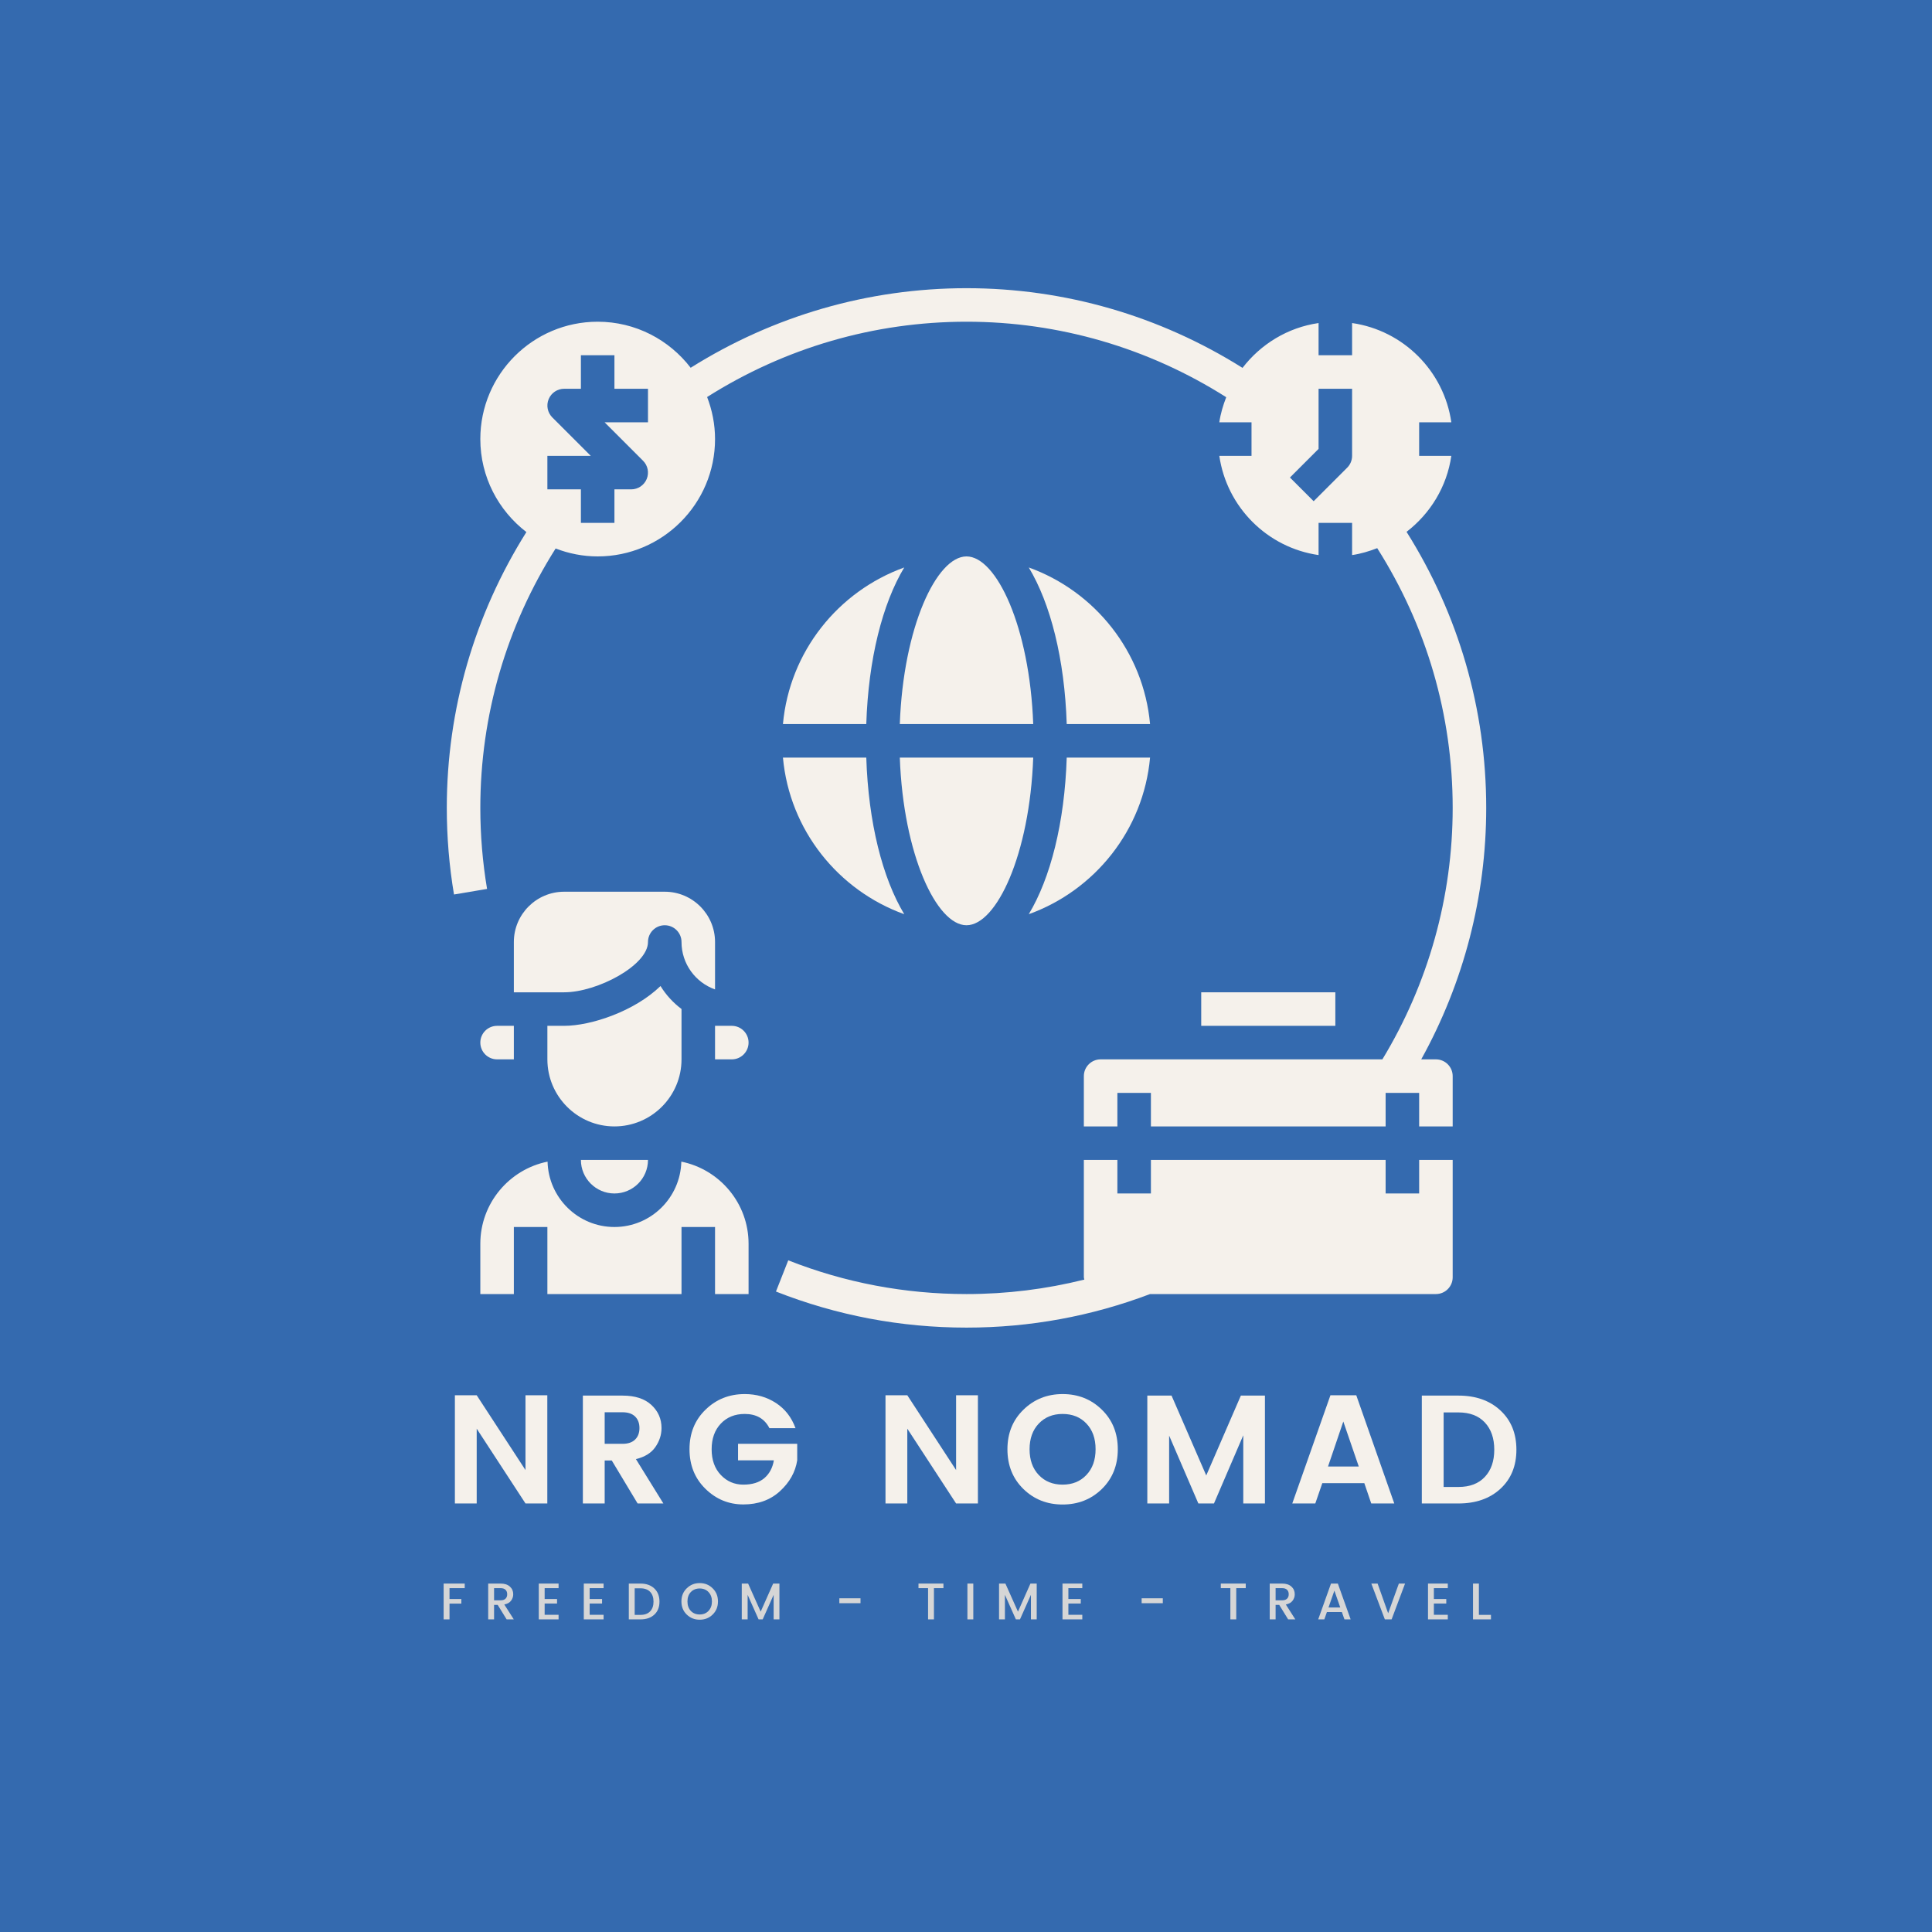
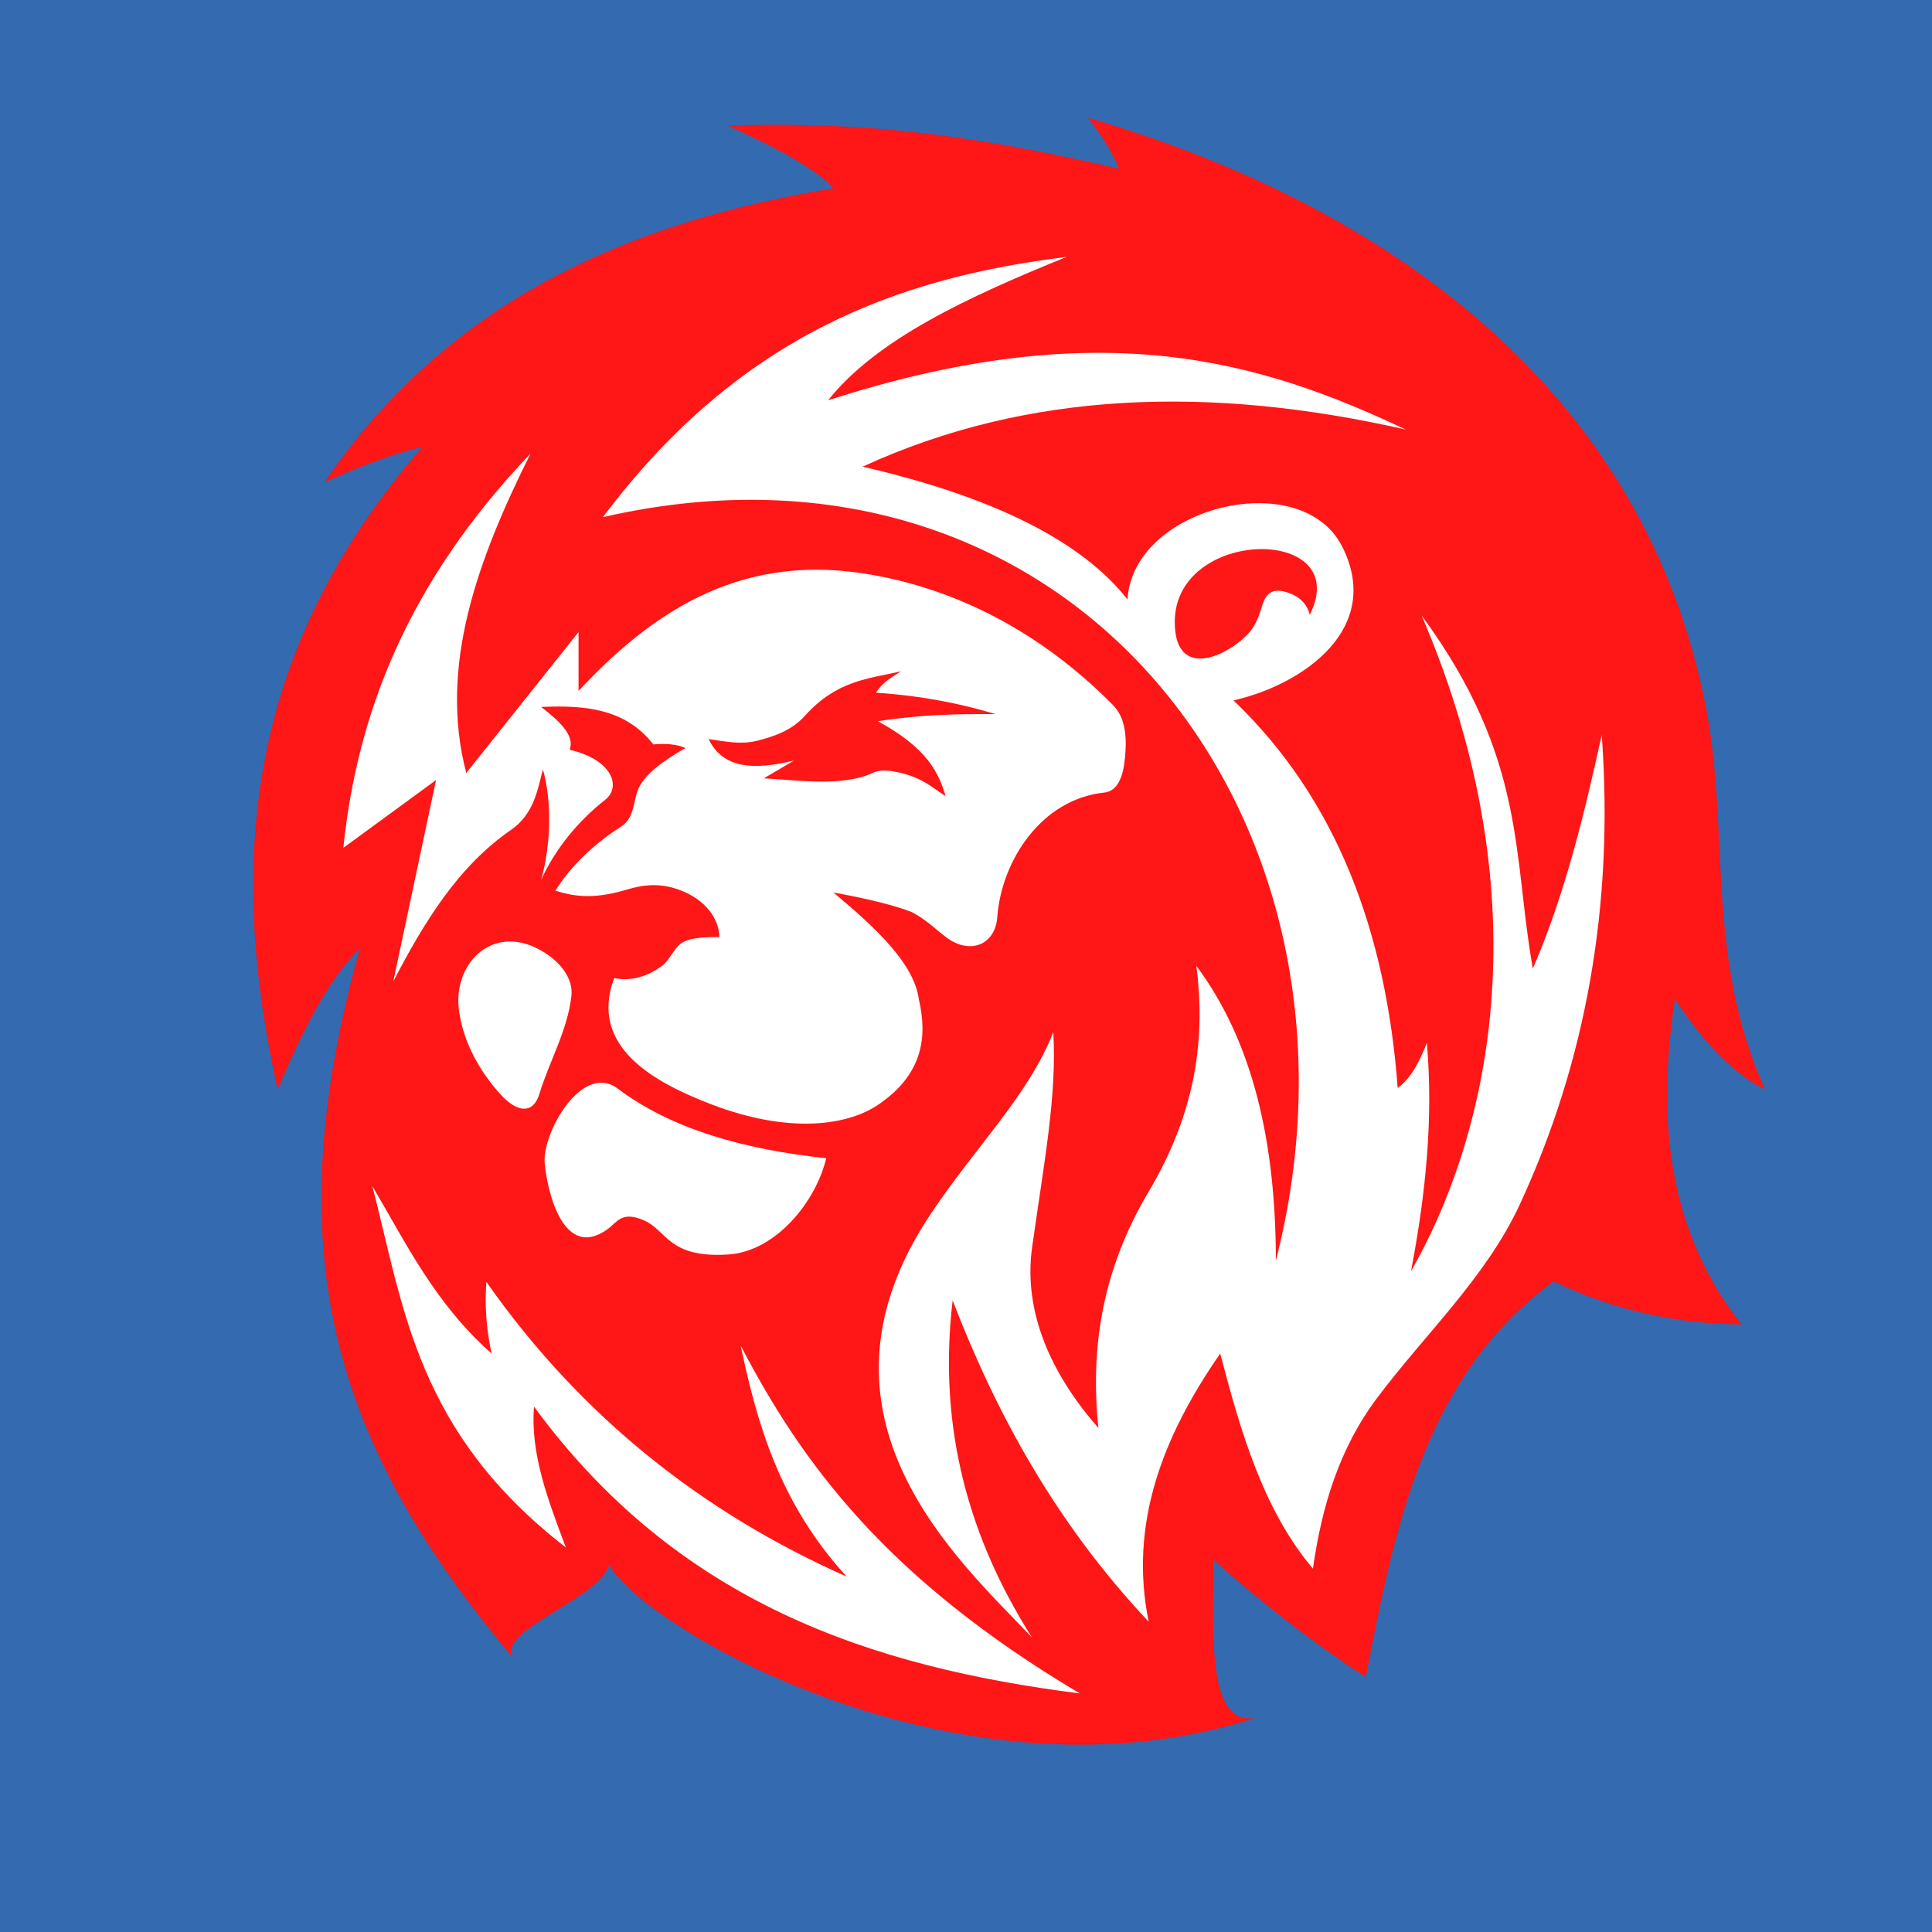
- <svg xmlns="http://www.w3.org/2000/svg" xmlns:xlink="http://www.w3.org/1999/xlink" width="375pt" height="375pt" viewBox="0 0 375 375" version="1.2">
+ <svg xmlns="http://www.w3.org/2000/svg" width="375pt" height="375pt" viewBox="0 0 375 375" version="1.2">
  <defs>
-     <g>
-       <symbol overflow="visible" id="glyph0-0">
-         <path style="stroke:none;" d="M 7.172 -18.984 L 7.172 -2.047 L 15.484 -2.047 L 15.484 -18.984 Z M 4.984 0 L 4.984 -21.031 L 17.641 -21.031 L 17.641 0 Z M 4.984 0 " />
-       </symbol>
-       <symbol overflow="visible" id="glyph0-1">
-         <path style="stroke:none;" d="M 15.953 -21 L 20.188 -21 L 20.188 0 L 15.953 0 L 6.484 -14.516 L 6.484 0 L 2.25 0 L 2.25 -21 L 6.484 -21 L 15.953 -6.484 Z M 15.953 -21 " />
-       </symbol>
-       <symbol overflow="visible" id="glyph0-2">
-         <path style="stroke:none;" d="M 6.484 -8.344 L 6.484 0 L 2.25 0 L 2.25 -20.938 L 9.953 -20.938 C 12.379 -20.938 14.242 -20.332 15.547 -19.125 C 16.859 -17.914 17.516 -16.422 17.516 -14.641 C 17.516 -13.316 17.113 -12.082 16.312 -10.938 C 15.52 -9.801 14.266 -9.023 12.547 -8.609 L 17.875 0 L 12.875 0 L 7.859 -8.344 Z M 6.484 -17.703 L 6.484 -11.578 L 9.953 -11.578 C 11.016 -11.578 11.828 -11.852 12.391 -12.406 C 12.953 -12.957 13.234 -13.703 13.234 -14.641 C 13.234 -15.578 12.953 -16.32 12.391 -16.875 C 11.828 -17.426 11.016 -17.703 9.953 -17.703 Z M 6.484 -17.703 " />
-       </symbol>
-       <symbol overflow="visible" id="glyph0-3">
-         <path style="stroke:none;" d="M 4.172 -2.844 C 2.109 -4.863 1.078 -7.426 1.078 -10.531 C 1.078 -13.633 2.113 -16.191 4.188 -18.203 C 6.258 -20.223 8.797 -21.234 11.797 -21.234 C 14.066 -21.234 16.086 -20.656 17.859 -19.5 C 19.629 -18.344 20.895 -16.711 21.656 -14.609 L 16.594 -14.609 C 15.656 -16.453 14.055 -17.375 11.797 -17.375 C 9.891 -17.375 8.344 -16.75 7.156 -15.5 C 5.969 -14.25 5.375 -12.586 5.375 -10.516 C 5.375 -8.441 5.969 -6.781 7.156 -5.531 C 8.344 -4.281 9.801 -3.656 11.531 -3.656 C 13.258 -3.656 14.617 -4.078 15.609 -4.922 C 16.598 -5.773 17.211 -6.926 17.453 -8.375 L 10.5 -8.375 L 10.5 -11.578 L 21.984 -11.578 L 21.984 -8.375 C 21.629 -6.094 20.508 -4.094 18.625 -2.375 C 16.75 -0.664 14.383 0.188 11.531 0.188 C 8.688 0.188 6.234 -0.82 4.172 -2.844 Z M 4.172 -2.844 " />
-       </symbol>
-       <symbol overflow="visible" id="glyph0-4">
-         <path style="stroke:none;" d="" />
-       </symbol>
-       <symbol overflow="visible" id="glyph0-5">
-         <path style="stroke:none;" d="M 16.406 -5.531 C 17.594 -6.781 18.188 -8.445 18.188 -10.531 C 18.188 -12.613 17.594 -14.273 16.406 -15.516 C 15.227 -16.754 13.688 -17.375 11.781 -17.375 C 9.883 -17.375 8.344 -16.75 7.156 -15.5 C 5.969 -14.25 5.375 -12.586 5.375 -10.516 C 5.375 -8.441 5.969 -6.781 7.156 -5.531 C 8.344 -4.281 9.883 -3.656 11.781 -3.656 C 13.688 -3.656 15.227 -4.281 16.406 -5.531 Z M 11.781 0.203 C 8.77 0.203 6.234 -0.801 4.172 -2.812 C 2.109 -4.832 1.078 -7.398 1.078 -10.516 C 1.078 -13.629 2.113 -16.191 4.188 -18.203 C 6.258 -20.223 8.797 -21.234 11.797 -21.234 C 14.805 -21.234 17.344 -20.223 19.406 -18.203 C 21.469 -16.191 22.5 -13.629 22.5 -10.516 C 22.5 -7.398 21.469 -4.832 19.406 -2.812 C 17.344 -0.801 14.801 0.203 11.781 0.203 Z M 11.781 0.203 " />
-       </symbol>
-       <symbol overflow="visible" id="glyph0-6">
-         <path style="stroke:none;" d="M 25.078 -20.938 L 25.078 0 L 20.875 0 L 20.875 -13.234 L 15.188 0 L 12.156 0 L 6.484 -13.172 L 6.484 0 L 2.25 0 L 2.25 -20.938 L 6.953 -20.938 L 13.688 -5.438 L 20.406 -20.938 Z M 25.078 -20.938 " />
-       </symbol>
-       <symbol overflow="visible" id="glyph0-7">
-         <path style="stroke:none;" d="M 15.984 0 L 14.641 -3.938 L 6.484 -3.938 L 5.125 0 L 0.656 0 L 8.062 -21 L 13.078 -21 L 20.453 0 Z M 7.594 -7.172 L 13.562 -7.172 L 10.562 -15.906 Z M 7.594 -7.172 " />
-       </symbol>
-       <symbol overflow="visible" id="glyph0-8">
-         <path style="stroke:none;" d="M 6.484 -3.203 L 9.359 -3.203 C 11.555 -3.203 13.266 -3.852 14.484 -5.156 C 15.703 -6.457 16.312 -8.219 16.312 -10.438 C 16.312 -12.656 15.703 -14.414 14.484 -15.719 C 13.266 -17.02 11.555 -17.672 9.359 -17.672 L 6.484 -17.672 Z M 9.359 -20.938 C 12.723 -20.938 15.438 -19.977 17.5 -18.062 C 19.57 -16.145 20.609 -13.602 20.609 -10.438 C 20.609 -7.281 19.57 -4.75 17.5 -2.844 C 15.438 -0.945 12.723 0 9.359 0 L 2.25 0 L 2.25 -20.938 Z M 9.359 -20.938 " />
-       </symbol>
-       <symbol overflow="visible" id="glyph1-0">
-         <path style="stroke:none;" d="M 2.375 -6.406 L 2.375 -0.609 L 5.156 -0.609 L 5.156 -6.406 Z M 1.703 0 L 1.703 -7.016 L 5.812 -7.016 L 5.812 0 Z M 1.703 0 " />
-       </symbol>
-       <symbol overflow="visible" id="glyph1-1">
-         <path style="stroke:none;" d="M 0.75 0 L 0.75 -6.953 L 4.844 -6.953 L 4.844 -6.062 L 1.891 -6.062 L 1.891 -3.953 L 4.188 -3.953 L 4.188 -3.062 L 1.891 -3.062 L 1.891 0 Z M 0.75 0 " />
-       </symbol>
-       <symbol overflow="visible" id="glyph1-2">
-         <path style="stroke:none;" d="M 1.891 -2.812 L 1.891 0 L 0.75 0 L 0.75 -6.953 L 3.156 -6.953 C 3.938 -6.953 4.539 -6.754 4.969 -6.359 C 5.395 -5.973 5.609 -5.477 5.609 -4.875 C 5.609 -4.414 5.469 -4 5.188 -3.625 C 4.906 -3.25 4.469 -3.004 3.875 -2.891 L 5.719 0 L 4.328 0 L 2.594 -2.812 Z M 1.891 -6.062 L 1.891 -3.703 L 3.156 -3.703 C 3.582 -3.703 3.898 -3.805 4.109 -4.016 C 4.328 -4.223 4.438 -4.508 4.438 -4.875 C 4.438 -5.25 4.328 -5.539 4.109 -5.75 C 3.898 -5.957 3.582 -6.062 3.156 -6.062 Z M 1.891 -6.062 " />
-       </symbol>
-       <symbol overflow="visible" id="glyph1-3">
-         <path style="stroke:none;" d="M 4.594 -6.953 L 4.594 -6.062 L 1.891 -6.062 L 1.891 -3.953 L 4.297 -3.953 L 4.297 -3.078 L 1.891 -3.078 L 1.891 -0.891 L 4.594 -0.891 L 4.594 0 L 0.75 0 L 0.75 -6.953 Z M 4.594 -6.953 " />
-       </symbol>
-       <symbol overflow="visible" id="glyph1-4">
-         <path style="stroke:none;" d="M 1.891 -0.875 L 3.016 -0.875 C 3.828 -0.875 4.453 -1.102 4.891 -1.562 C 5.328 -2.02 5.547 -2.648 5.547 -3.453 C 5.547 -4.254 5.328 -4.883 4.891 -5.344 C 4.453 -5.801 3.828 -6.031 3.016 -6.031 L 1.891 -6.031 Z M 3.016 -6.953 C 4.141 -6.953 5.035 -6.633 5.703 -6 C 6.367 -5.375 6.703 -4.523 6.703 -3.453 C 6.703 -2.379 6.367 -1.535 5.703 -0.922 C 5.035 -0.305 4.141 0 3.016 0 L 0.75 0 L 0.75 -6.953 Z M 3.016 -6.953 " />
-       </symbol>
-       <symbol overflow="visible" id="glyph1-5">
-         <path style="stroke:none;" d="M 3.922 -0.953 C 4.617 -0.953 5.188 -1.18 5.625 -1.641 C 6.07 -2.109 6.297 -2.723 6.297 -3.484 C 6.297 -4.242 6.07 -4.852 5.625 -5.312 C 5.188 -5.77 4.617 -6 3.922 -6 C 3.223 -6 2.648 -5.77 2.203 -5.312 C 1.766 -4.852 1.547 -4.242 1.547 -3.484 C 1.547 -2.723 1.766 -2.109 2.203 -1.641 C 2.648 -1.18 3.223 -0.953 3.922 -0.953 Z M 3.922 0.062 C 2.93 0.062 2.094 -0.27 1.406 -0.938 C 0.719 -1.602 0.375 -2.453 0.375 -3.484 C 0.375 -4.516 0.719 -5.363 1.406 -6.031 C 2.094 -6.707 2.93 -7.047 3.922 -7.047 C 4.922 -7.047 5.758 -6.707 6.438 -6.031 C 7.125 -5.363 7.469 -4.516 7.469 -3.484 C 7.469 -2.453 7.125 -1.602 6.438 -0.938 C 5.758 -0.27 4.922 0.062 3.922 0.062 Z M 3.922 0.062 " />
-       </symbol>
-       <symbol overflow="visible" id="glyph1-6">
-         <path style="stroke:none;" d="M 8.062 -6.953 L 8.062 0 L 6.938 0 L 6.938 -4.766 L 4.812 0 L 4.016 0 L 1.891 -4.766 L 1.891 0 L 0.75 0 L 0.75 -6.953 L 1.984 -6.953 L 4.422 -1.5 L 6.844 -6.953 Z M 8.062 -6.953 " />
-       </symbol>
-       <symbol overflow="visible" id="glyph1-7">
-         <path style="stroke:none;" d="" />
-       </symbol>
-       <symbol overflow="visible" id="glyph1-8">
-         <path style="stroke:none;" d="M 0.875 -3.141 L 0.875 -4.094 L 4.984 -4.094 L 4.984 -3.141 Z M 0.875 -3.141 " />
-       </symbol>
-       <symbol overflow="visible" id="glyph1-9">
-         <path style="stroke:none;" d="M 0.391 -6.062 L 0.391 -6.953 L 5.234 -6.953 L 5.234 -6.062 L 3.391 -6.062 L 3.391 0 L 2.25 0 L 2.25 -6.062 Z M 0.391 -6.062 " />
-       </symbol>
-       <symbol overflow="visible" id="glyph1-10">
-         <path style="stroke:none;" d="M 0.75 0 L 0.75 -6.953 L 1.891 -6.953 L 1.891 0 Z M 0.75 0 " />
-       </symbol>
-       <symbol overflow="visible" id="glyph1-11">
-         <path style="stroke:none;" d="M 5.438 0 L 4.938 -1.422 L 2.031 -1.422 L 1.531 0 L 0.344 0 L 2.828 -6.953 L 4.156 -6.953 L 6.641 0 Z M 2.344 -2.312 L 4.625 -2.312 L 3.484 -5.578 Z M 2.344 -2.312 " />
-       </symbol>
-       <symbol overflow="visible" id="glyph1-12">
-         <path style="stroke:none;" d="M 2.812 0 L 0.188 -6.953 L 1.406 -6.953 L 3.453 -1.188 L 5.531 -6.953 L 6.734 -6.953 L 4.125 0 Z M 2.812 0 " />
-       </symbol>
-       <symbol overflow="visible" id="glyph1-13">
-         <path style="stroke:none;" d="M 0.75 -6.953 L 1.891 -6.953 L 1.891 -0.875 L 4.234 -0.875 L 4.234 0 L 0.75 0 Z M 0.75 -6.953 " />
-       </symbol>
-     </g>
    <clipPath id="clip1">
-       <path d="M 86.723 55.938 L 288.473 55.938 L 288.473 219 L 86.723 219 Z M 86.723 55.938 " />
-     </clipPath>
-     <clipPath id="clip2">
-       <path d="M 150 225 L 282 225 L 282 257.688 L 150 257.688 Z M 150 225 " />
+       <path d="M 49 22.852 L 342.797 22.852 L 342.797 339 L 49 339 Z M 49 22.852 " />
    </clipPath>
  </defs>
  <g id="surface1">
    <rect x="0" y="0" width="375" height="375" style="fill:rgb(100%,100%,100%);fill-opacity:1;stroke:none;" />
    <rect x="0" y="0" width="375" height="375" style="fill:rgb(100%,100%,100%);fill-opacity:1;stroke:none;" />
    <rect x="0" y="0" width="375" height="375" style="fill:rgb(20.389%,41.57%,68.629%);fill-opacity:1;stroke:none;" />
-     <g style="fill:rgb(96.078%,94.51%,92.159%);fill-opacity:1;">
-       <use xlink:href="#glyph0-1" x="86.044" y="291.822" />
+     <g clip-path="url(#clip1)" clip-rule="nonzero">
+       <path style=" stroke:none;fill-rule:evenodd;fill:rgb(100%,8.629%,8.629%);fill-opacity:1;" d="M 141.258 24.375 C 172.75 23.301 195.367 27.781 217.227 32.738 C 215.801 29.445 213.773 26.148 211.148 22.852 C 270.047 40.016 319.488 76.352 331.184 137.684 C 335.766 161.711 330.973 185.559 342.578 211.445 C 336.758 208.609 330.93 202.781 325.109 193.961 C 321.555 217.094 323.613 238.73 338.02 257.078 C 326.391 256.906 314.387 254.867 301.555 248.707 C 276.508 267.051 270.754 296.258 265.086 325.516 C 255.215 319.109 245.336 311.504 235.461 302.699 C 235.879 312.84 233.219 336.941 244.578 333.117 C 188.172 352.121 126.145 317.047 118.168 303.738 C 116.648 310.332 95.277 316.699 99.836 322.09 C 63.168 278.715 53.984 241.238 69.844 184.07 C 63.258 190.648 58.445 200.797 53.891 211.445 C 44.445 169.016 46.852 127.129 82 86.73 C 76.68 88 70.352 90.281 63.008 93.574 C 86.809 58.59 121.754 43.125 161.77 36.543 C 158.746 33.121 151.461 28.992 141.258 24.375 Z M 141.258 24.375 " />
    </g>
-     <g style="fill:rgb(96.078%,94.51%,92.159%);fill-opacity:1;">
-       <use xlink:href="#glyph0-2" x="110.884" y="291.822" />
-     </g>
-     <g style="fill:rgb(96.078%,94.51%,92.159%);fill-opacity:1;">
-       <use xlink:href="#glyph0-3" x="132.754" y="291.822" />
-     </g>
-     <g style="fill:rgb(96.078%,94.51%,92.159%);fill-opacity:1;">
-       <use xlink:href="#glyph0-4" x="158.224" y="291.822" />
-     </g>
-     <g style="fill:rgb(96.078%,94.51%,92.159%);fill-opacity:1;">
-       <use xlink:href="#glyph0-1" x="169.624" y="291.822" />
-     </g>
-     <g style="fill:rgb(96.078%,94.51%,92.159%);fill-opacity:1;">
-       <use xlink:href="#glyph0-5" x="194.464" y="291.822" />
-     </g>
-     <g style="fill:rgb(96.078%,94.51%,92.159%);fill-opacity:1;">
-       <use xlink:href="#glyph0-6" x="220.444" y="291.822" />
-     </g>
-     <g style="fill:rgb(96.078%,94.51%,92.159%);fill-opacity:1;">
-       <use xlink:href="#glyph0-7" x="250.174" y="291.822" />
-     </g>
-     <g style="fill:rgb(96.078%,94.51%,92.159%);fill-opacity:1;">
-       <use xlink:href="#glyph0-8" x="273.724" y="291.822" />
-     </g>
-     <g style="fill:rgb(83.919%,83.919%,83.919%);fill-opacity:1;">
-       <use xlink:href="#glyph1-1" x="85.36" y="314.322" />
-     </g>
-     <g style="fill:rgb(83.919%,83.919%,83.919%);fill-opacity:1;">
-       <use xlink:href="#glyph1-2" x="94.008" y="314.322" />
-     </g>
-     <g style="fill:rgb(83.919%,83.919%,83.919%);fill-opacity:1;">
-       <use xlink:href="#glyph1-3" x="103.825" y="314.322" />
-     </g>
-     <g style="fill:rgb(83.919%,83.919%,83.919%);fill-opacity:1;">
-       <use xlink:href="#glyph1-3" x="112.563" y="314.322" />
-     </g>
-     <g style="fill:rgb(83.919%,83.919%,83.919%);fill-opacity:1;">
-       <use xlink:href="#glyph1-4" x="121.301" y="314.322" />
-     </g>
-     <g style="fill:rgb(83.919%,83.919%,83.919%);fill-opacity:1;">
-       <use xlink:href="#glyph1-5" x="131.888" y="314.322" />
-     </g>
-     <g style="fill:rgb(83.919%,83.919%,83.919%);fill-opacity:1;">
-       <use xlink:href="#glyph1-6" x="143.225" y="314.322" />
-     </g>
-     <g style="fill:rgb(83.919%,83.919%,83.919%);fill-opacity:1;">
-       <use xlink:href="#glyph1-7" x="155.542" y="314.322" />
-     </g>
-     <g style="fill:rgb(83.919%,83.919%,83.919%);fill-opacity:1;">
-       <use xlink:href="#glyph1-8" x="162.041" y="314.322" />
-     </g>
-     <g style="fill:rgb(83.919%,83.919%,83.919%);fill-opacity:1;">
-       <use xlink:href="#glyph1-7" x="171.388" y="314.322" />
-     </g>
-     <g style="fill:rgb(83.919%,83.919%,83.919%);fill-opacity:1;">
-       <use xlink:href="#glyph1-9" x="177.887" y="314.322" />
-     </g>
-     <g style="fill:rgb(83.919%,83.919%,83.919%);fill-opacity:1;">
-       <use xlink:href="#glyph1-10" x="187.025" y="314.322" />
-     </g>
-     <g style="fill:rgb(83.919%,83.919%,83.919%);fill-opacity:1;">
-       <use xlink:href="#glyph1-6" x="193.164" y="314.322" />
-     </g>
-     <g style="fill:rgb(83.919%,83.919%,83.919%);fill-opacity:1;">
-       <use xlink:href="#glyph1-3" x="205.48" y="314.322" />
-     </g>
-     <g style="fill:rgb(83.919%,83.919%,83.919%);fill-opacity:1;">
-       <use xlink:href="#glyph1-7" x="214.218" y="314.322" />
-     </g>
-     <g style="fill:rgb(83.919%,83.919%,83.919%);fill-opacity:1;">
-       <use xlink:href="#glyph1-8" x="220.717" y="314.322" />
-     </g>
-     <g style="fill:rgb(83.919%,83.919%,83.919%);fill-opacity:1;">
-       <use xlink:href="#glyph1-7" x="230.065" y="314.322" />
-     </g>
-     <g style="fill:rgb(83.919%,83.919%,83.919%);fill-opacity:1;">
-       <use xlink:href="#glyph1-9" x="236.564" y="314.322" />
-     </g>
-     <g style="fill:rgb(83.919%,83.919%,83.919%);fill-opacity:1;">
-       <use xlink:href="#glyph1-2" x="245.702" y="314.322" />
-     </g>
-     <g style="fill:rgb(83.919%,83.919%,83.919%);fill-opacity:1;">
-       <use xlink:href="#glyph1-11" x="255.519" y="314.322" />
-     </g>
-     <g style="fill:rgb(83.919%,83.919%,83.919%);fill-opacity:1;">
-       <use xlink:href="#glyph1-12" x="265.986" y="314.322" />
-     </g>
-     <g style="fill:rgb(83.919%,83.919%,83.919%);fill-opacity:1;">
-       <use xlink:href="#glyph1-3" x="276.424" y="314.322" />
-     </g>
-     <g style="fill:rgb(83.919%,83.919%,83.919%);fill-opacity:1;">
-       <use xlink:href="#glyph1-13" x="285.161" y="314.322" />
-     </g>
-     <g style="fill:rgb(83.919%,83.919%,83.919%);fill-opacity:1;">
-       <use xlink:href="#glyph1-7" x="293.098" y="314.322" />
-     </g>
-     <path style=" stroke:none;fill-rule:nonzero;fill:rgb(96.078%,94.51%,92.159%);fill-opacity:1;" d="M 132.246 225.473 C 132.066 232.496 126.328 238.16 119.262 238.16 C 112.199 238.16 106.457 232.496 106.281 225.473 C 98.848 226.973 93.23 233.547 93.23 241.414 L 93.23 251.176 L 99.738 251.176 L 99.738 238.16 L 106.246 238.16 L 106.246 251.176 L 132.281 251.176 L 132.281 238.16 L 138.789 238.16 L 138.789 251.176 L 145.297 251.176 L 145.297 241.414 C 145.297 233.547 139.68 226.973 132.246 225.473 Z M 132.246 225.473 " />
-     <path style=" stroke:none;fill-rule:nonzero;fill:rgb(96.078%,94.51%,92.159%);fill-opacity:1;" d="M 99.738 205.621 L 99.738 199.113 L 96.484 199.113 C 94.691 199.113 93.23 200.57 93.23 202.367 C 93.23 204.164 94.691 205.621 96.484 205.621 Z M 99.738 205.621 " />
-     <path style=" stroke:none;fill-rule:nonzero;fill:rgb(96.078%,94.51%,92.159%);fill-opacity:1;" d="M 138.789 192.047 L 138.789 182.844 C 138.789 177.461 134.406 173.082 129.027 173.082 L 109.5 173.082 C 104.121 173.082 99.738 177.461 99.738 182.844 L 99.738 192.605 L 109.5 192.605 C 115.926 192.605 125.773 187.371 125.773 182.844 C 125.773 181.043 127.23 179.59 129.027 179.59 C 130.82 179.59 132.281 181.043 132.281 182.844 C 132.281 187.086 135 190.703 138.789 192.047 Z M 138.789 192.047 " />
-     <path style=" stroke:none;fill-rule:nonzero;fill:rgb(96.078%,94.51%,92.159%);fill-opacity:1;" d="M 119.262 231.652 C 122.852 231.652 125.773 228.734 125.773 225.145 L 112.754 225.145 C 112.754 228.734 115.676 231.652 119.262 231.652 Z M 119.262 231.652 " />
-     <path style=" stroke:none;fill-rule:nonzero;fill:rgb(96.078%,94.51%,92.159%);fill-opacity:1;" d="M 132.281 205.621 L 132.281 195.848 C 130.66 194.629 129.273 193.121 128.203 191.387 C 123.199 196.262 114.746 199.113 109.5 199.113 L 106.246 199.113 L 106.246 205.621 C 106.246 212.801 112.086 218.637 119.262 218.637 C 126.441 218.637 132.281 212.801 132.281 205.621 Z M 132.281 205.621 " />
-     <path style=" stroke:none;fill-rule:nonzero;fill:rgb(96.078%,94.51%,92.159%);fill-opacity:1;" d="M 142.043 199.113 L 138.789 199.113 L 138.789 205.621 L 142.043 205.621 C 143.836 205.621 145.297 204.164 145.297 202.367 C 145.297 200.57 143.836 199.113 142.043 199.113 Z M 142.043 199.113 " />
-     <path style=" stroke:none;fill-rule:nonzero;fill:rgb(96.078%,94.51%,92.159%);fill-opacity:1;" d="M 233.156 192.605 L 259.188 192.605 L 259.188 199.113 L 233.156 199.113 Z M 233.156 192.605 " />
-     <g clip-path="url(#clip1)" clip-rule="nonzero">
-       <path style=" stroke:none;fill-rule:nonzero;fill:rgb(96.078%,94.51%,92.159%);fill-opacity:1;" d="M 278.711 205.621 L 275.859 205.621 C 284.109 190.73 288.473 173.988 288.473 156.812 C 288.473 137.664 283.109 119.277 273.012 103.23 C 277.605 99.695 280.84 94.48 281.703 88.477 L 275.457 88.477 L 275.457 81.969 L 281.703 81.969 C 280.273 72.016 272.395 64.137 262.441 62.703 L 262.441 68.953 L 255.934 68.953 L 255.934 62.703 C 249.926 63.57 244.707 66.809 241.172 71.406 C 225.125 61.316 206.691 55.938 187.598 55.938 C 168.512 55.938 150.102 61.309 134.059 71.383 C 129.895 65.961 123.363 62.445 116.008 62.445 C 103.449 62.445 93.23 72.66 93.23 85.223 C 93.23 92.574 96.75 99.105 102.172 103.273 C 92.094 119.316 86.723 137.711 86.723 156.812 C 86.723 162.445 87.191 168.105 88.121 173.621 L 94.539 172.539 C 93.672 167.379 93.23 162.09 93.23 156.812 C 93.23 138.836 98.312 121.527 107.848 106.461 C 110.387 107.441 113.129 108 116.008 108 C 128.57 108 138.789 97.781 138.789 85.223 C 138.789 82.344 138.227 79.598 137.25 77.062 C 152.316 67.527 169.633 62.445 187.598 62.445 C 205.578 62.445 222.93 67.535 238.008 77.098 C 237.406 78.656 236.914 80.266 236.668 81.969 L 242.918 81.969 L 242.918 88.477 L 236.668 88.477 C 238.105 98.43 245.98 106.309 255.934 107.738 L 255.934 101.492 L 262.441 101.492 L 262.441 107.738 C 264.145 107.496 265.758 106.996 267.316 106.398 C 276.879 121.477 281.965 138.785 281.965 156.812 C 281.965 174.109 277.223 190.926 268.32 205.621 L 213.629 205.621 C 211.836 205.621 210.375 207.078 210.375 208.875 L 210.375 218.637 L 216.883 218.637 L 216.883 212.129 L 223.391 212.129 L 223.391 218.637 L 268.949 218.637 L 268.949 212.129 L 275.457 212.129 L 275.457 218.637 L 281.965 218.637 L 281.965 208.875 C 281.965 207.078 280.504 205.621 278.711 205.621 Z M 125.773 81.969 L 117.355 81.969 L 124.816 89.43 C 125.75 90.359 126.027 91.758 125.523 92.977 C 125.02 94.191 123.832 94.984 122.516 94.984 L 119.262 94.984 L 119.262 101.492 L 112.754 101.492 L 112.754 94.984 L 106.246 94.984 L 106.246 88.477 L 114.664 88.477 L 107.199 81.016 C 106.27 80.082 105.992 78.684 106.496 77.469 C 107 76.254 108.188 75.461 109.5 75.461 L 112.754 75.461 L 112.754 68.953 L 119.262 68.953 L 119.262 75.461 L 125.773 75.461 Z M 262.441 88.477 C 262.441 89.34 262.098 90.168 261.488 90.777 L 254.98 97.285 L 250.379 92.684 L 255.934 87.129 L 255.934 75.461 L 262.441 75.461 Z M 262.441 88.477 " />
-     </g>
-     <g clip-path="url(#clip2)" clip-rule="nonzero">
-       <path style=" stroke:none;fill-rule:nonzero;fill:rgb(96.078%,94.51%,92.159%);fill-opacity:1;" d="M 275.457 231.652 L 268.949 231.652 L 268.949 225.145 L 223.391 225.145 L 223.391 231.652 L 216.883 231.652 L 216.883 225.145 L 210.375 225.145 L 210.375 247.922 C 210.375 248.078 210.445 248.215 210.469 248.367 C 203.051 250.215 195.414 251.176 187.598 251.176 C 175.656 251.176 164.012 248.977 153 244.629 L 150.613 250.688 C 162.391 255.328 174.832 257.688 187.598 257.688 C 199.945 257.688 211.883 255.473 223.223 251.176 L 278.711 251.176 C 280.504 251.176 281.965 249.719 281.965 247.922 L 281.965 225.145 L 275.457 225.145 Z M 275.457 231.652 " />
-     </g>
-     <path style=" stroke:none;fill-rule:nonzero;fill:rgb(96.078%,94.51%,92.159%);fill-opacity:1;" d="M 175.512 177.445 C 171.297 170.438 168.551 159.688 168.145 147.047 L 151.969 147.047 C 153.246 161.117 162.691 172.824 175.512 177.445 Z M 175.512 177.445 " />
-     <path style=" stroke:none;fill-rule:nonzero;fill:rgb(96.078%,94.51%,92.159%);fill-opacity:1;" d="M 223.227 147.047 L 207.051 147.047 C 206.645 159.688 203.902 170.438 199.684 177.445 C 212.504 172.824 221.949 161.117 223.227 147.047 Z M 223.227 147.047 " />
-     <path style=" stroke:none;fill-rule:nonzero;fill:rgb(96.078%,94.51%,92.159%);fill-opacity:1;" d="M 187.598 179.59 C 193.414 179.59 199.867 165.875 200.547 147.047 L 174.652 147.047 C 175.332 165.875 181.785 179.59 187.598 179.59 Z M 187.598 179.59 " />
-     <path style=" stroke:none;fill-rule:nonzero;fill:rgb(96.078%,94.51%,92.159%);fill-opacity:1;" d="M 151.969 140.539 L 168.145 140.539 C 168.551 127.902 171.297 117.152 175.512 110.145 C 162.691 114.766 153.246 126.473 151.969 140.539 Z M 151.969 140.539 " />
-     <path style=" stroke:none;fill-rule:nonzero;fill:rgb(96.078%,94.51%,92.159%);fill-opacity:1;" d="M 187.598 108 C 181.785 108 175.332 121.711 174.652 140.539 L 200.547 140.539 C 199.867 121.711 193.414 108 187.598 108 Z M 187.598 108 " />
-     <path style=" stroke:none;fill-rule:nonzero;fill:rgb(96.078%,94.51%,92.159%);fill-opacity:1;" d="M 199.684 110.145 C 203.902 117.152 206.645 127.902 207.051 140.539 L 223.227 140.539 C 221.949 126.473 212.504 114.766 199.684 110.145 Z M 199.684 110.145 " />
+     <path style=" stroke:none;fill-rule:evenodd;fill:rgb(100%,100%,100%);fill-opacity:1;" d="M 72.289 230.258 C 78.398 254.027 80.945 278.012 109.828 300.352 C 106.402 291.246 102.906 282.141 103.656 273.035 C 131.629 311.199 169.258 323.559 209.59 328.699 C 171.734 306.191 155.508 283.688 143.766 261.18 C 147.008 276.645 151.457 291.934 164.336 306.02 C 136.375 293.609 112.762 274.969 94.402 248.812 C 94.059 253.453 94.398 258.086 95.43 262.727 C 84.426 253.004 78.906 241.449 72.289 230.258 Z M 72.289 230.258 " />
+     <path style=" stroke:none;fill-rule:evenodd;fill:rgb(100%,100%,100%);fill-opacity:1;" d="M 200.332 317.875 C 186.652 303.301 154.066 275.125 180.793 235.414 C 189.742 222.113 199.566 212.648 204.445 200.363 C 205.145 212.727 202.723 225.09 200.332 242.113 C 198.543 254.887 204.27 267.02 213.191 277.16 C 211.641 261.867 213.781 246.734 222.961 231.289 C 232.469 215.289 233.93 200.879 232.215 187.48 C 243.184 202.172 247.641 221.754 247.645 244.688 C 269.547 159.168 208.078 79.516 117.027 100.375 C 143.766 64.75 174.793 53.848 207.02 49.867 C 187.977 57.59 170.145 65.836 160.738 77.699 C 213.59 60.617 244.766 70.098 272.84 83.371 C 235.129 74.82 199.648 75.766 167.422 90.582 C 192.793 96.426 209.93 105.016 218.848 116.355 C 219.906 98.285 252.547 90.398 260.496 106.047 C 268.605 122 252.859 132.918 239.418 135.941 C 259.516 155.184 269.027 180.953 271.297 211.191 C 274.043 209.129 275.582 205.867 276.953 202.426 C 278.242 217.199 276.699 231.98 273.871 246.75 C 288.145 221.871 300.336 176.273 275.926 119.445 C 296.355 147.262 293.582 165.965 297.523 187.992 C 303.699 173.738 307.469 158.277 310.895 142.641 C 313.324 175.637 307.801 206.18 294.953 233.863 C 288.387 248.008 276.523 259.008 267.184 271.488 C 260.066 281 256.559 292.281 254.84 304.473 C 245.309 293.215 240.859 278.137 236.844 262.727 C 225.617 278.875 219.098 295.887 222.961 314.781 C 204.875 295.539 193.395 274.41 184.906 252.418 C 182.336 274.234 186.449 296.055 200.332 317.875 Z M 200.332 317.875 " />
+     <path style=" stroke:none;fill-rule:evenodd;fill:rgb(100%,8.629%,8.629%);fill-opacity:1;" d="M 228.121 122.496 C 225.828 102.262 263.152 101.449 254.227 119.336 C 253.93 117.984 252.938 116.227 250.625 115.277 C 249.52 114.82 247.012 113.867 245.676 115.953 C 244.629 117.586 244.656 120.809 241.699 123.59 C 237.086 127.922 229.062 130.855 228.121 122.496 Z M 228.121 122.496 " />
+     <path style=" stroke:none;fill-rule:evenodd;fill:rgb(100%,100%,100%);fill-opacity:1;" d="M 90.508 150.031 C 85.086 129.371 92.668 108.723 102.961 88.062 C 79.09 113.055 69.305 138.656 66.645 164.566 C 72.641 160.184 78.637 155.801 84.633 151.414 C 81.863 164.453 79.098 177.492 76.328 190.531 C 82.371 178.84 89.016 168.098 99.156 161.109 C 103.656 158.004 104.348 153.258 105.379 149.34 C 107.109 155.453 106.996 163.762 105.035 170.801 C 107.73 164.855 112.137 159.426 117.484 155.223 C 120.602 152.77 118.938 147.465 110.57 145.531 C 111.617 142.758 108.617 139.988 105.035 137.219 C 113.34 136.863 121.293 137.434 126.82 144.488 C 129.359 144.258 131.434 144.488 133.047 145.184 C 128.668 147.723 125.395 150.105 124.055 152.801 C 122.859 155.215 123.27 158.723 120.598 160.414 C 115.293 163.773 110.727 168.172 107.801 172.879 C 111.141 173.922 114.824 174.605 120.945 172.879 C 123.016 172.293 126.715 170.996 131.316 172.531 C 137.34 174.539 139.621 178.762 139.621 181.879 C 136.16 181.879 133.438 182.07 132.008 183.262 C 130.625 184.418 129.988 186.328 128.551 187.418 C 125.207 189.945 121.863 190.414 119.215 189.84 C 114.18 203.277 127.23 210.227 138.234 214.414 C 152.781 219.961 164.852 218.848 171.434 213.727 C 178.93 208.188 180.082 201.375 178.352 193.992 C 177.449 187.07 170.062 180.148 161.754 173.223 C 168.668 174.492 173.742 175.762 176.969 177.031 C 180.715 178.992 182.805 181.738 185.27 182.918 C 189.559 184.965 193.25 182.539 193.57 178.07 C 194.352 167.062 202.133 155.121 214.316 153.84 C 217.625 153.488 218.277 149.215 218.473 145.531 C 218.625 142.625 218.332 139.191 216.047 136.875 C 201.973 122.598 185.125 113.941 167.285 111.258 C 142.75 107.566 125.953 119.473 112.297 134.105 C 112.297 130.297 112.297 126.488 112.297 122.68 C 105.035 131.797 97.773 140.91 90.508 150.031 Z M 90.508 150.031 " />
+     <path style=" stroke:none;fill-rule:evenodd;fill:rgb(100%,100%,100%);fill-opacity:1;" d="M 103.996 183.957 C 108.297 186.02 111.324 189.637 110.914 193.301 C 110.156 200.031 106.57 206.121 104.688 212.344 C 103.52 216.203 100.461 216.109 97.082 212.344 C 93.312 208.148 90.074 202.738 89.125 196.414 C 87.758 187.297 95.133 179.699 103.996 183.957 Z M 103.996 183.957 " />
+     <path style=" stroke:none;fill-rule:evenodd;fill:rgb(100%,100%,100%);fill-opacity:1;" d="M 119.906 211.301 C 112.98 206.09 105.156 219.977 105.727 225.84 C 106.324 231.961 109.555 244.512 117.832 238.652 C 119.809 237.25 120.621 234.934 125.094 236.918 C 129.449 238.855 129.758 244.25 141.348 243.496 C 150.648 242.895 158.387 233.184 160.371 224.805 C 144.484 223.129 130.398 219.199 119.906 211.301 Z M 119.906 211.301 " />
+     <path style=" stroke:none;fill-rule:evenodd;fill:rgb(100%,8.629%,8.629%);fill-opacity:1;" d="M 137.543 143.453 C 140.656 143.906 143.828 144.562 146.883 143.797 C 150.242 142.961 153.703 141.762 156.219 138.953 C 162.406 132.047 168.551 131.754 174.895 130.297 C 173.164 131.441 171.309 132.352 170.055 134.453 C 179.285 135.082 186.672 136.633 193.223 138.609 C 185.953 138.562 178.566 138.688 170.398 139.992 C 179.824 145.117 182.188 149.852 183.539 154.531 C 180.801 152.801 178.828 150.625 173.164 149.684 C 171.91 149.477 170.512 149.488 169.363 150.031 C 163.547 152.781 154.332 151.387 148.266 151.07 C 150.223 149.914 152.188 148.762 154.145 147.609 C 146.102 149.582 140.234 149.09 137.543 143.453 Z M 137.543 143.453 " />
  </g>
</svg>
